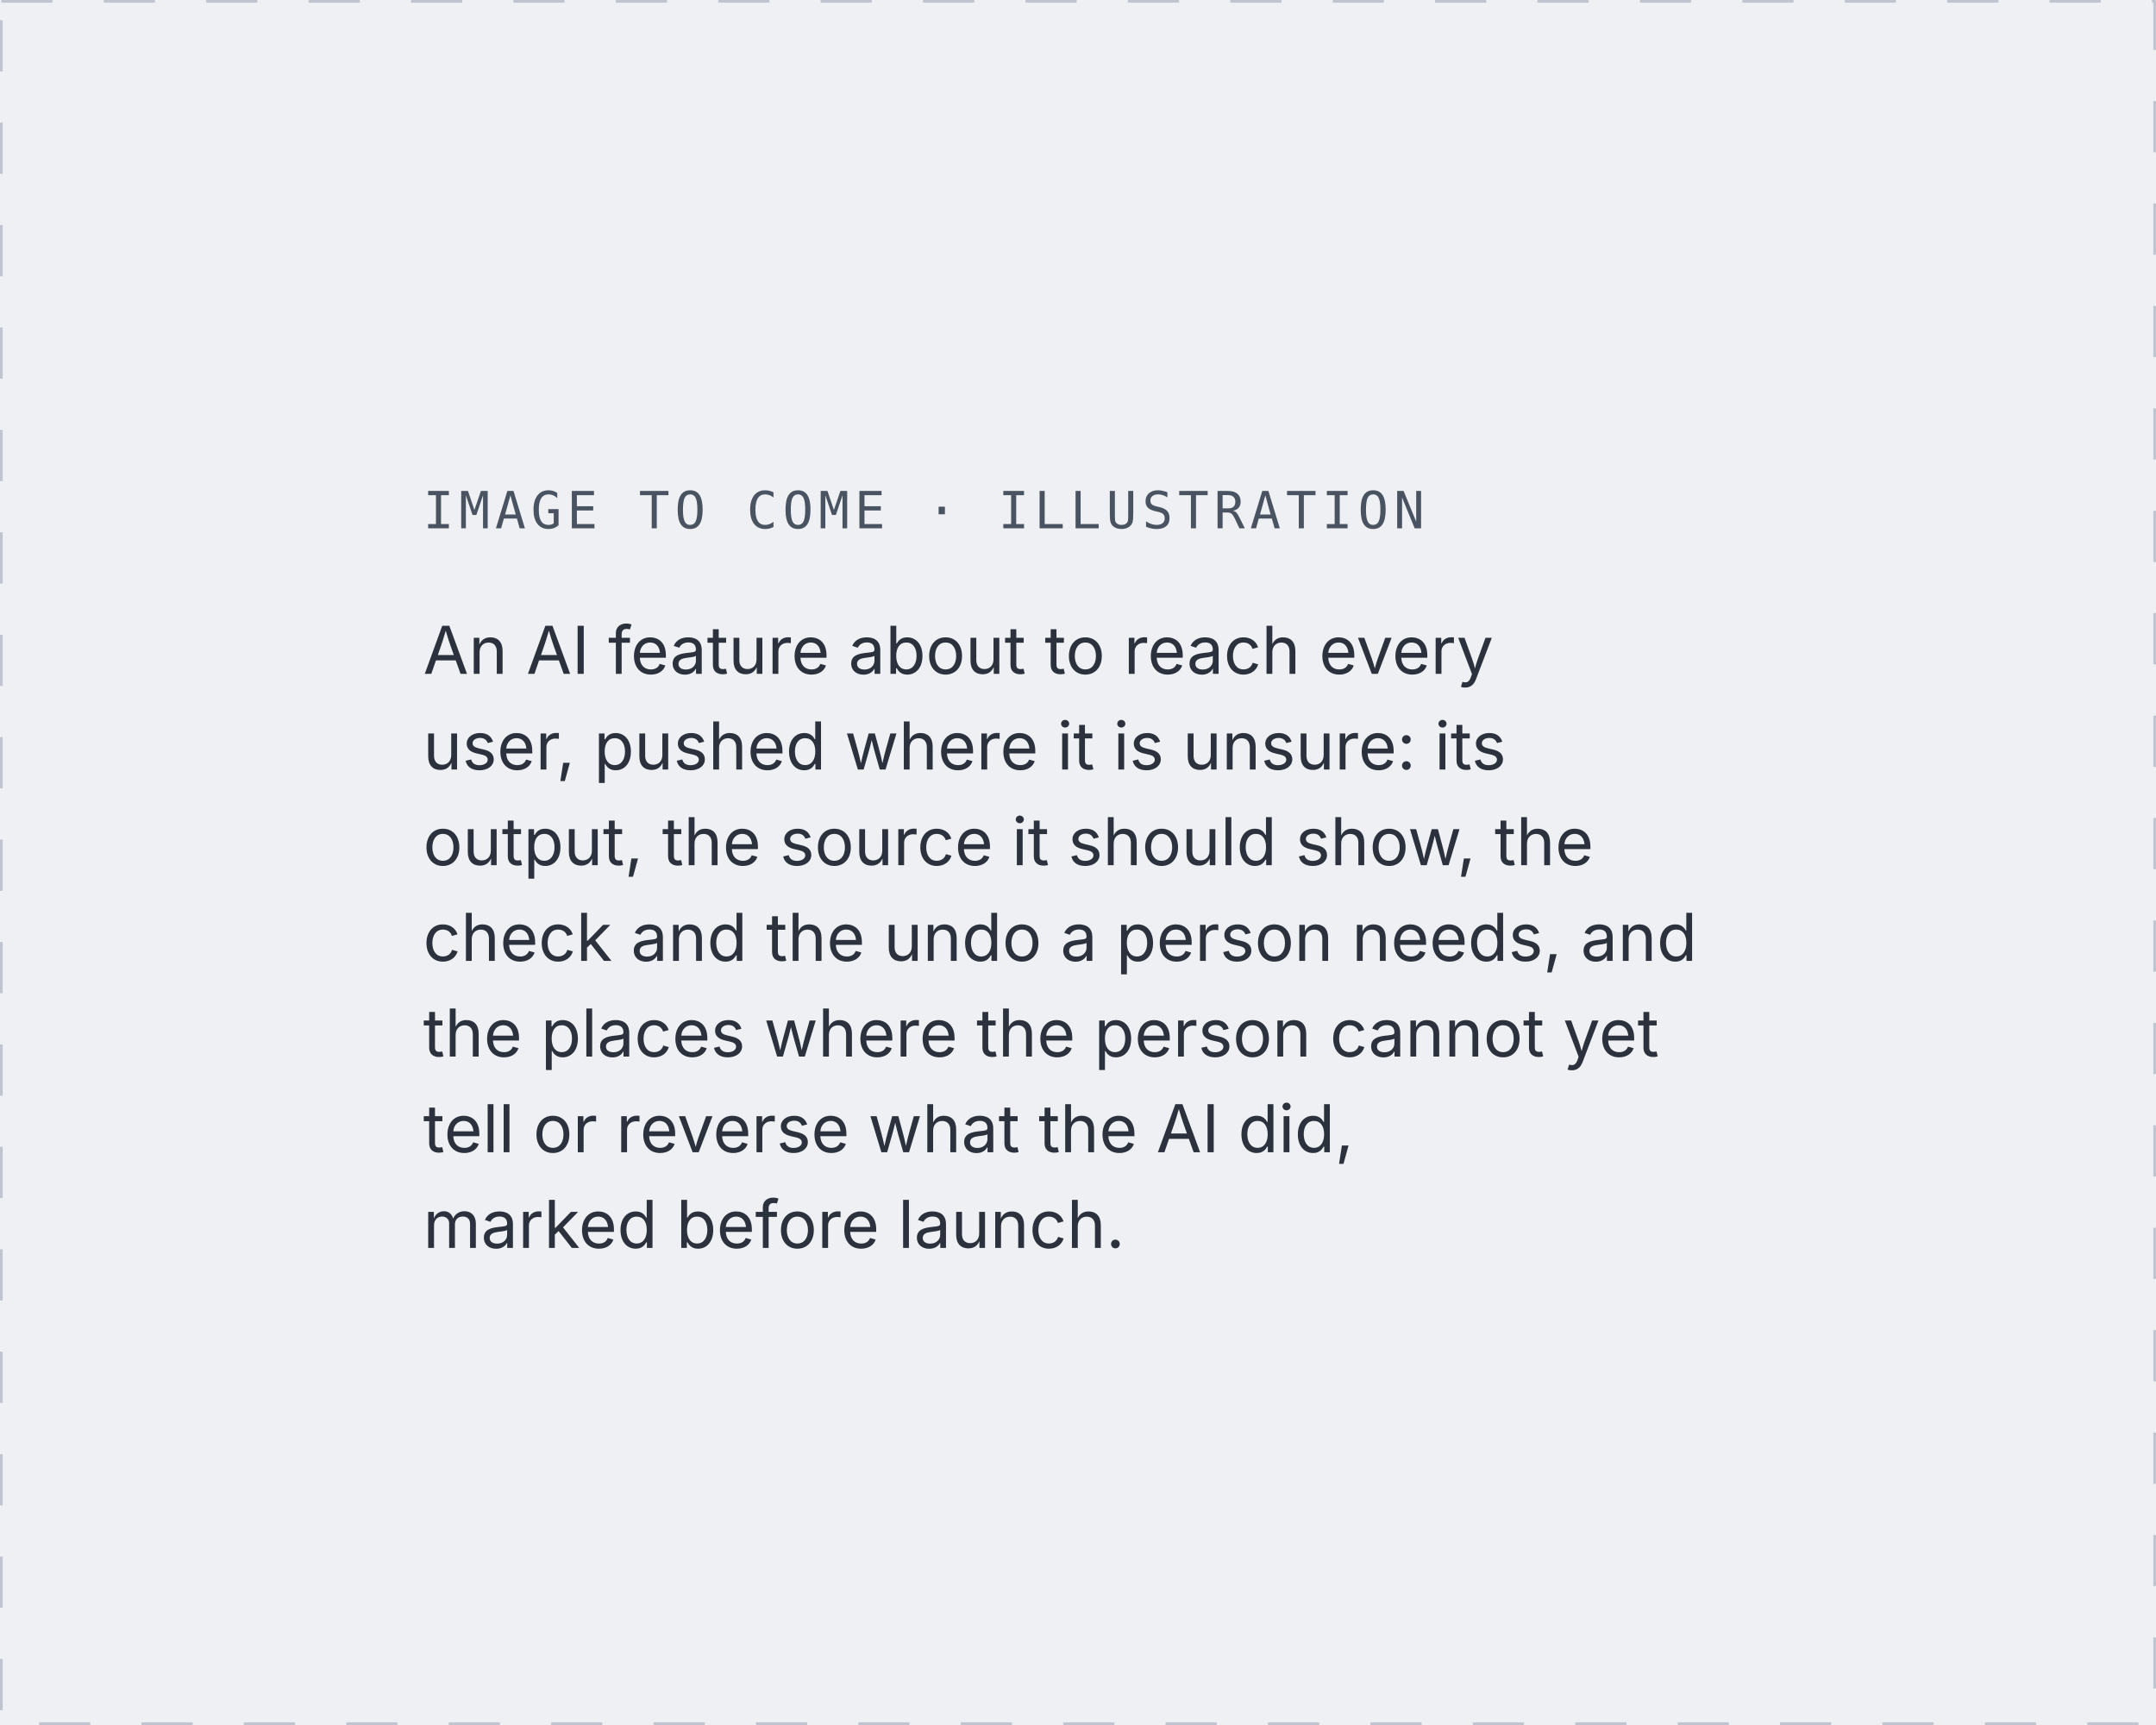
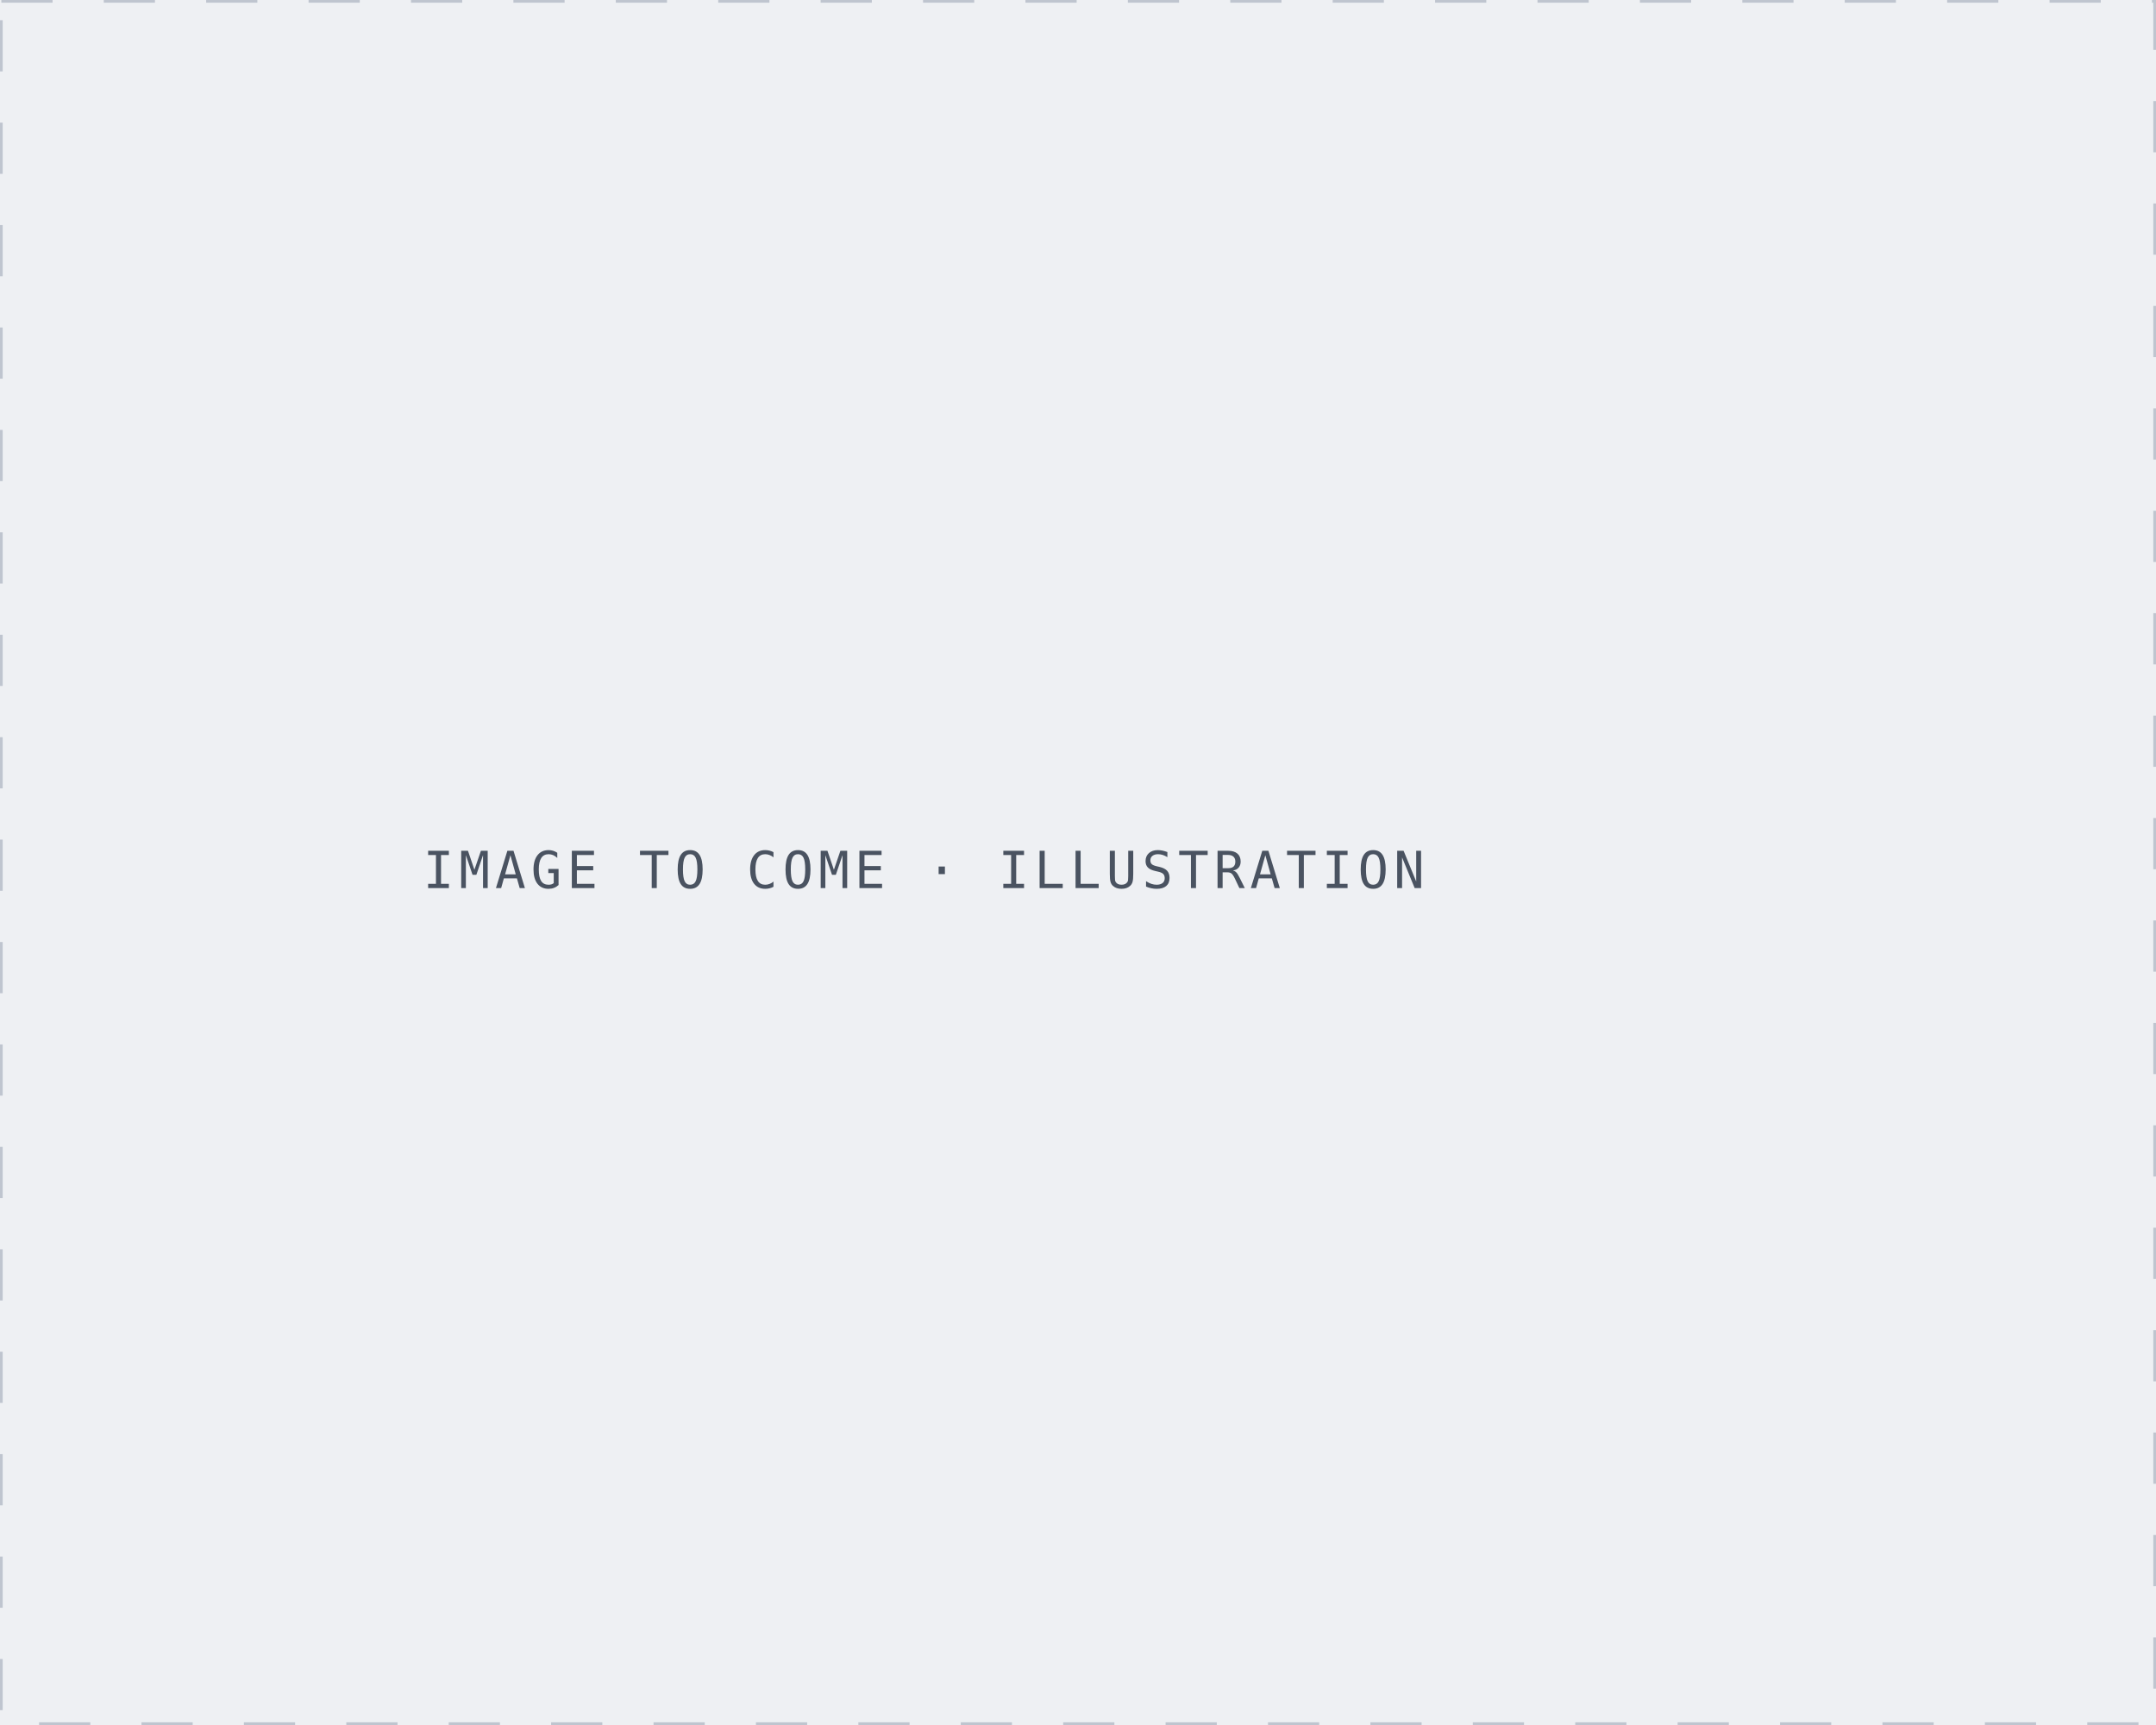
<svg xmlns="http://www.w3.org/2000/svg" viewBox="0 0 1600 1280" width="1600" height="1280" role="img" aria-label="Image to come · illustration">
  <rect width="1600" height="1280" fill="#EEF0F3" />
  <rect x="1" y="1" width="1598" height="1278" fill="none" stroke="#BFC5CF" stroke-width="2" stroke-dasharray="38 38" />
-   <text x="314" y="392" font-family="ui-monospace, Menlo, Consolas, monospace" font-size="38" letter-spacing="3.8" fill="#4A5361">IMAGE TO COME · ILLUSTRATION</text>
-   <text x="314" y="500" font-family="system-ui, -apple-system, Segoe UI, sans-serif" font-size="49" fill="#2B323D">
-     <tspan x="314" dy="0">An AI feature about to reach every</tspan>
-     <tspan x="314" dy="71">user, pushed where it is unsure: its</tspan>
-     <tspan x="314" dy="71">output, the source it should show, the</tspan>
-     <tspan x="314" dy="71">check and the undo a person needs, and</tspan>
-     <tspan x="314" dy="71">the places where the person cannot yet</tspan>
-     <tspan x="314" dy="71">tell or reverse what the AI did,</tspan>
-     <tspan x="314" dy="71">marked before launch.</tspan>
-   </text>
+   <text x="314" y="659" font-family="ui-monospace, Menlo, Consolas, monospace" font-size="38" letter-spacing="3.8" fill="#4A5361">IMAGE TO COME · ILLUSTRATION</text>
+   <text x="314" y="767" font-family="system-ui, -apple-system, Segoe UI, sans-serif" font-size="49" fill="#2B323D" />
</svg>
